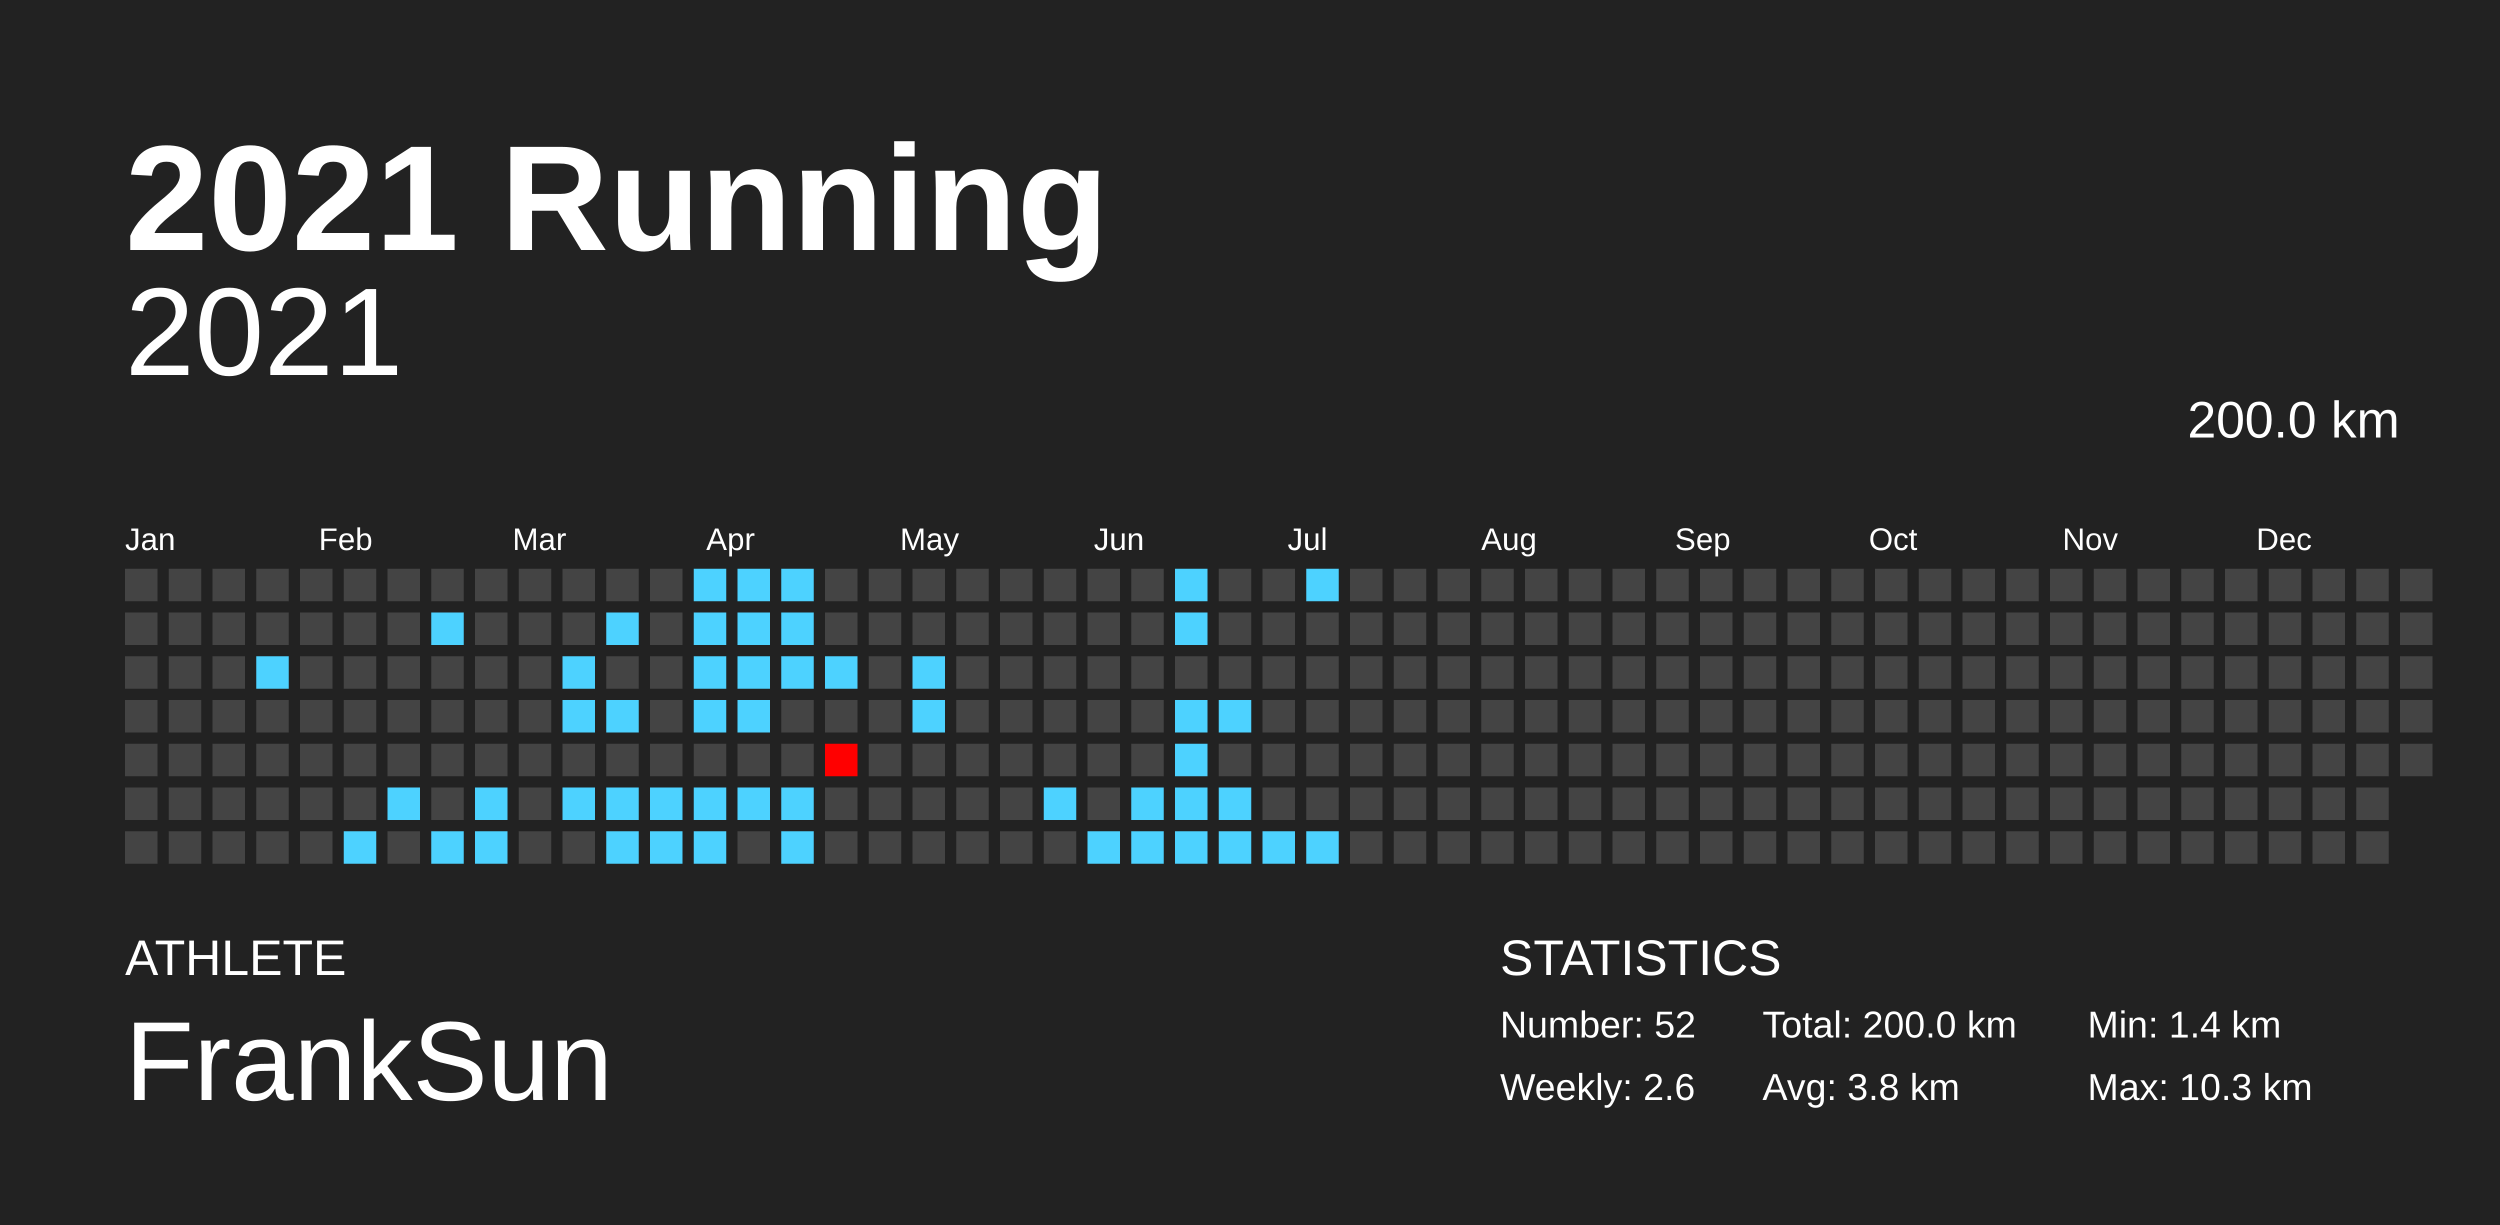
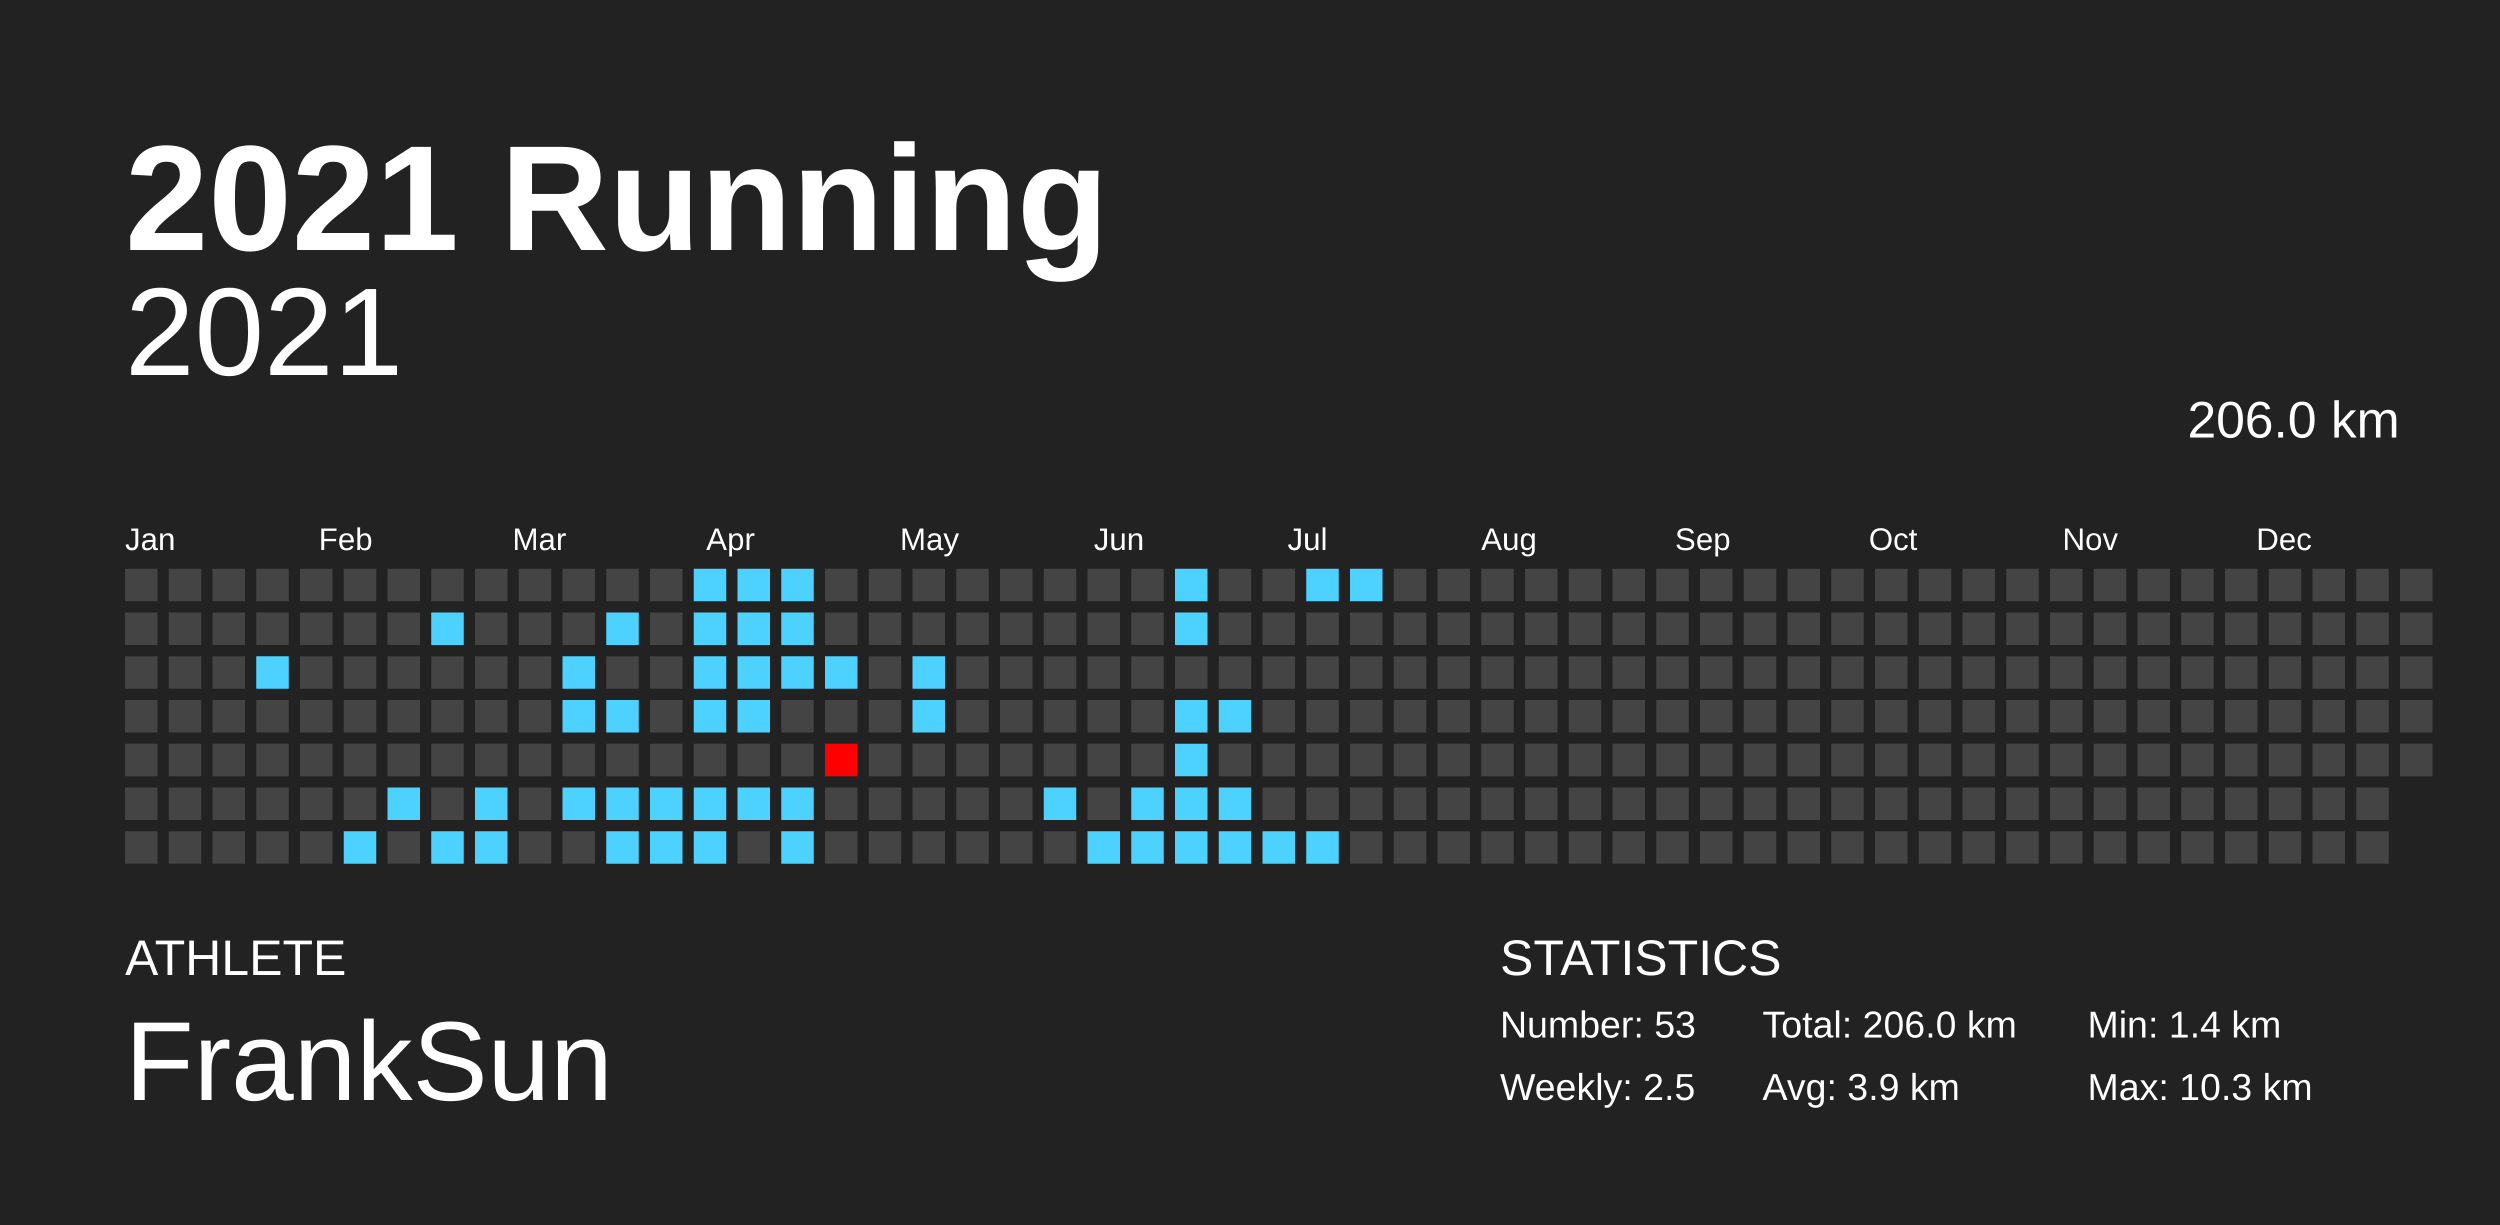
<svg xmlns="http://www.w3.org/2000/svg" baseProfile="full" height="98mm" version="1.1" viewBox="0,0,200,98" width="200mm">
  <defs />
  <rect fill="#222222" height="98" width="200" x="0" y="0" />
  <text fill="#FFFFFF" style="font-size:12px; font-family:Arial; font-weight:bold;" x="10" y="20">2021 Running</text>
  <text fill="#FFFFFF" style="font-size:4px; font-family:Arial" x="10" y="78">ATHLETE</text>
  <text fill="#FFFFFF" style="font-size:9px; font-family:Arial" x="10" y="88">FrankSun</text>
  <text fill="#FFFFFF" style="font-size:4px; font-family:Arial" x="120" y="78">STATISTICS</text>
-   <text fill="#FFFFFF" style="font-size:3px; font-family:Arial" x="120" y="83">Number: 52</text>
-   <text fill="#FFFFFF" style="font-size:3px; font-family:Arial" x="120" y="88">Weekly: 2.6</text>
-   <text fill="#FFFFFF" style="font-size:3px; font-family:Arial" x="141" y="83">Total: 200.0 km</text>
-   <text fill="#FFFFFF" style="font-size:3px; font-family:Arial" x="141" y="88">Avg: 3.8 km</text>
+   <text fill="#FFFFFF" style="font-size:3px; font-family:Arial" x="120" y="83">Number: 53</text>
+   <text fill="#FFFFFF" style="font-size:3px; font-family:Arial" x="120" y="88">Weekly: 2.5</text>
+   <text fill="#FFFFFF" style="font-size:3px; font-family:Arial" x="141" y="83">Total: 206.0 km</text>
+   <text fill="#FFFFFF" style="font-size:3px; font-family:Arial" x="141" y="88">Avg: 3.9 km</text>
  <text fill="#FFFFFF" style="font-size:3px; font-family:Arial" x="167" y="83">Min: 1.4 km</text>
  <text fill="#FFFFFF" style="font-size:3px; font-family:Arial" x="167" y="88">Max: 10.3 km</text>
  <text alignment-baseline="hanging" fill="#FFFFFF" style="font-size:10.0px; font-family:Arial;" x="10" y="30">2021</text>
-   <text alignment-baseline="hanging" fill="#FFFFFF" style="font-size:4.125px; font-family:Arial;" x="175" y="35">200.0 km</text>
+   <text alignment-baseline="hanging" fill="#FFFFFF" style="font-size:4.125px; font-family:Arial;" x="175" y="35">206.0 km</text>
  <text fill="#FFFFFF" style="font-size:2.5px; font-family:Arial" x="10.0" y="44">Jan</text>
  <text fill="#FFFFFF" style="font-size:2.5px; font-family:Arial" x="25.5" y="44">Feb</text>
  <text fill="#FFFFFF" style="font-size:2.5px; font-family:Arial" x="41.0" y="44">Mar</text>
  <text fill="#FFFFFF" style="font-size:2.5px; font-family:Arial" x="56.5" y="44">Apr</text>
  <text fill="#FFFFFF" style="font-size:2.5px; font-family:Arial" x="72.0" y="44">May</text>
  <text fill="#FFFFFF" style="font-size:2.5px; font-family:Arial" x="87.5" y="44">Jun</text>
  <text fill="#FFFFFF" style="font-size:2.5px; font-family:Arial" x="103.0" y="44">Jul</text>
  <text fill="#FFFFFF" style="font-size:2.5px; font-family:Arial" x="118.5" y="44">Aug</text>
  <text fill="#FFFFFF" style="font-size:2.5px; font-family:Arial" x="134.0" y="44">Sep</text>
  <text fill="#FFFFFF" style="font-size:2.5px; font-family:Arial" x="149.5" y="44">Oct</text>
  <text fill="#FFFFFF" style="font-size:2.5px; font-family:Arial" x="165.0" y="44">Nov</text>
  <text fill="#FFFFFF" style="font-size:2.5px; font-family:Arial" x="180.5" y="44">Dec</text>
  <rect fill="#444444" height="2.6" width="2.6" x="10.0" y="45.5" />
  <rect fill="#444444" height="2.6" width="2.6" x="10.0" y="49.0" />
  <rect fill="#444444" height="2.6" width="2.6" x="10.0" y="52.5" />
  <rect fill="#444444" height="2.6" width="2.6" x="10.0" y="56.0" />
  <rect fill="#444444" height="2.6" width="2.6" x="10.0" y="59.5" />
  <rect fill="#444444" height="2.6" width="2.6" x="10.0" y="63.0" />
  <rect fill="#444444" height="2.6" width="2.6" x="10.0" y="66.5" />
  <rect fill="#444444" height="2.6" width="2.6" x="13.5" y="45.5" />
  <rect fill="#444444" height="2.6" width="2.6" x="13.5" y="49.0" />
  <rect fill="#444444" height="2.6" width="2.6" x="13.5" y="52.5" />
  <rect fill="#444444" height="2.6" width="2.6" x="13.5" y="56.0" />
  <rect fill="#444444" height="2.6" width="2.6" x="13.5" y="59.5" />
  <rect fill="#444444" height="2.6" width="2.6" x="13.5" y="63.0" />
  <rect fill="#444444" height="2.6" width="2.6" x="13.5" y="66.5" />
  <rect fill="#444444" height="2.6" width="2.6" x="17.0" y="45.5" />
  <rect fill="#444444" height="2.6" width="2.6" x="17.0" y="49.0" />
  <rect fill="#444444" height="2.6" width="2.6" x="17.0" y="52.5" />
  <rect fill="#444444" height="2.6" width="2.6" x="17.0" y="56.0" />
  <rect fill="#444444" height="2.6" width="2.6" x="17.0" y="59.5" />
  <rect fill="#444444" height="2.6" width="2.6" x="17.0" y="63.0" />
  <rect fill="#444444" height="2.6" width="2.6" x="17.0" y="66.5" />
  <rect fill="#444444" height="2.6" width="2.6" x="20.5" y="45.5" />
  <rect fill="#444444" height="2.6" width="2.6" x="20.5" y="49.0" />
  <rect fill="#4dd2ff" height="2.6" width="2.6" x="20.5" y="52.5" />
  <rect fill="#444444" height="2.6" width="2.6" x="20.5" y="56.0" />
  <rect fill="#444444" height="2.6" width="2.6" x="20.5" y="59.5" />
  <rect fill="#444444" height="2.6" width="2.6" x="20.5" y="63.0" />
  <rect fill="#444444" height="2.6" width="2.6" x="20.5" y="66.5" />
  <rect fill="#444444" height="2.6" width="2.6" x="24.0" y="45.5" />
  <rect fill="#444444" height="2.6" width="2.6" x="24.0" y="49.0" />
  <rect fill="#444444" height="2.6" width="2.6" x="24.0" y="52.5" />
  <rect fill="#444444" height="2.6" width="2.6" x="24.0" y="56.0" />
  <rect fill="#444444" height="2.6" width="2.6" x="24.0" y="59.5" />
  <rect fill="#444444" height="2.6" width="2.6" x="24.0" y="63.0" />
  <rect fill="#444444" height="2.6" width="2.6" x="24.0" y="66.5" />
  <rect fill="#444444" height="2.6" width="2.6" x="27.5" y="45.5" />
  <rect fill="#444444" height="2.6" width="2.6" x="27.5" y="49.0" />
  <rect fill="#444444" height="2.6" width="2.6" x="27.5" y="52.5" />
  <rect fill="#444444" height="2.6" width="2.6" x="27.5" y="56.0" />
  <rect fill="#444444" height="2.6" width="2.6" x="27.5" y="59.5" />
  <rect fill="#444444" height="2.6" width="2.6" x="27.5" y="63.0" />
  <rect fill="#4dd2ff" height="2.6" width="2.6" x="27.5" y="66.5" />
  <rect fill="#444444" height="2.6" width="2.6" x="31.0" y="45.5" />
  <rect fill="#444444" height="2.6" width="2.6" x="31.0" y="49.0" />
  <rect fill="#444444" height="2.6" width="2.6" x="31.0" y="52.5" />
  <rect fill="#444444" height="2.6" width="2.6" x="31.0" y="56.0" />
  <rect fill="#444444" height="2.6" width="2.6" x="31.0" y="59.5" />
  <rect fill="#4dd2ff" height="2.6" width="2.6" x="31.0" y="63.0" />
  <rect fill="#444444" height="2.6" width="2.6" x="31.0" y="66.5" />
  <rect fill="#444444" height="2.6" width="2.6" x="34.5" y="45.5" />
  <rect fill="#4dd2ff" height="2.6" width="2.6" x="34.5" y="49.0" />
  <rect fill="#444444" height="2.6" width="2.6" x="34.5" y="52.5" />
  <rect fill="#444444" height="2.6" width="2.6" x="34.5" y="56.0" />
  <rect fill="#444444" height="2.6" width="2.6" x="34.5" y="59.5" />
  <rect fill="#444444" height="2.6" width="2.6" x="34.5" y="63.0" />
  <rect fill="#4dd2ff" height="2.6" width="2.6" x="34.5" y="66.5" />
  <rect fill="#444444" height="2.6" width="2.6" x="38.0" y="45.5" />
  <rect fill="#444444" height="2.6" width="2.6" x="38.0" y="49.0" />
  <rect fill="#444444" height="2.6" width="2.6" x="38.0" y="52.5" />
  <rect fill="#444444" height="2.6" width="2.6" x="38.0" y="56.0" />
  <rect fill="#444444" height="2.6" width="2.6" x="38.0" y="59.5" />
  <rect fill="#4dd2ff" height="2.6" width="2.6" x="38.0" y="63.0" />
  <rect fill="#4dd2ff" height="2.6" width="2.6" x="38.0" y="66.5" />
  <rect fill="#444444" height="2.6" width="2.6" x="41.5" y="45.5" />
  <rect fill="#444444" height="2.6" width="2.6" x="41.5" y="49.0" />
  <rect fill="#444444" height="2.6" width="2.6" x="41.5" y="52.5" />
  <rect fill="#444444" height="2.6" width="2.6" x="41.5" y="56.0" />
  <rect fill="#444444" height="2.6" width="2.6" x="41.5" y="59.5" />
  <rect fill="#444444" height="2.6" width="2.6" x="41.5" y="63.0" />
  <rect fill="#444444" height="2.6" width="2.6" x="41.5" y="66.5" />
  <rect fill="#444444" height="2.6" width="2.6" x="45.0" y="45.5" />
  <rect fill="#444444" height="2.6" width="2.6" x="45.0" y="49.0" />
  <rect fill="#4dd2ff" height="2.6" width="2.6" x="45.0" y="52.5" />
  <rect fill="#4dd2ff" height="2.6" width="2.6" x="45.0" y="56.0" />
  <rect fill="#444444" height="2.6" width="2.6" x="45.0" y="59.5" />
  <rect fill="#4dd2ff" height="2.6" width="2.6" x="45.0" y="63.0" />
  <rect fill="#444444" height="2.6" width="2.6" x="45.0" y="66.5" />
  <rect fill="#444444" height="2.6" width="2.6" x="48.5" y="45.5" />
  <rect fill="#4dd2ff" height="2.6" width="2.6" x="48.5" y="49.0" />
  <rect fill="#444444" height="2.6" width="2.6" x="48.5" y="52.5" />
  <rect fill="#4dd2ff" height="2.6" width="2.6" x="48.5" y="56.0" />
  <rect fill="#444444" height="2.6" width="2.6" x="48.5" y="59.5" />
  <rect fill="#4dd2ff" height="2.6" width="2.6" x="48.5" y="63.0" />
  <rect fill="#4dd2ff" height="2.6" width="2.6" x="48.5" y="66.5" />
  <rect fill="#444444" height="2.6" width="2.6" x="52.0" y="45.5" />
  <rect fill="#444444" height="2.6" width="2.6" x="52.0" y="49.0" />
  <rect fill="#444444" height="2.6" width="2.6" x="52.0" y="52.5" />
  <rect fill="#444444" height="2.6" width="2.6" x="52.0" y="56.0" />
  <rect fill="#444444" height="2.6" width="2.6" x="52.0" y="59.5" />
  <rect fill="#4dd2ff" height="2.6" width="2.6" x="52.0" y="63.0" />
  <rect fill="#4dd2ff" height="2.6" width="2.6" x="52.0" y="66.5" />
  <rect fill="#4dd2ff" height="2.6" width="2.6" x="55.5" y="45.5" />
  <rect fill="#4dd2ff" height="2.6" width="2.6" x="55.5" y="49.0" />
  <rect fill="#4dd2ff" height="2.6" width="2.6" x="55.5" y="52.5" />
  <rect fill="#4dd2ff" height="2.6" width="2.6" x="55.5" y="56.0" />
  <rect fill="#444444" height="2.6" width="2.6" x="55.5" y="59.5" />
  <rect fill="#4dd2ff" height="2.6" width="2.6" x="55.5" y="63.0" />
  <rect fill="#4dd2ff" height="2.6" width="2.6" x="55.5" y="66.5" />
  <rect fill="#4dd2ff" height="2.6" width="2.6" x="59.0" y="45.5" />
  <rect fill="#4dd2ff" height="2.6" width="2.6" x="59.0" y="49.0" />
  <rect fill="#4dd2ff" height="2.6" width="2.6" x="59.0" y="52.5" />
  <rect fill="#4dd2ff" height="2.6" width="2.6" x="59.0" y="56.0" />
  <rect fill="#444444" height="2.6" width="2.6" x="59.0" y="59.5" />
  <rect fill="#4dd2ff" height="2.6" width="2.6" x="59.0" y="63.0" />
  <rect fill="#444444" height="2.6" width="2.6" x="59.0" y="66.5" />
  <rect fill="#4dd2ff" height="2.6" width="2.6" x="62.5" y="45.5" />
  <rect fill="#4dd2ff" height="2.6" width="2.6" x="62.5" y="49.0" />
  <rect fill="#4dd2ff" height="2.6" width="2.6" x="62.5" y="52.5" />
  <rect fill="#444444" height="2.6" width="2.6" x="62.5" y="56.0" />
  <rect fill="#444444" height="2.6" width="2.6" x="62.5" y="59.5" />
  <rect fill="#4dd2ff" height="2.6" width="2.6" x="62.5" y="63.0" />
  <rect fill="#4dd2ff" height="2.6" width="2.6" x="62.5" y="66.5" />
  <rect fill="#444444" height="2.6" width="2.6" x="66.0" y="45.5" />
  <rect fill="#444444" height="2.6" width="2.6" x="66.0" y="49.0" />
  <rect fill="#4dd2ff" height="2.6" width="2.6" x="66.0" y="52.5" />
  <rect fill="#444444" height="2.6" width="2.6" x="66.0" y="56.0" />
  <rect fill="#ff0000" height="2.6" width="2.6" x="66.0" y="59.5" />
  <rect fill="#444444" height="2.6" width="2.6" x="66.0" y="63.0" />
  <rect fill="#444444" height="2.6" width="2.6" x="66.0" y="66.5" />
  <rect fill="#444444" height="2.6" width="2.6" x="69.5" y="45.5" />
  <rect fill="#444444" height="2.6" width="2.6" x="69.5" y="49.0" />
  <rect fill="#444444" height="2.6" width="2.6" x="69.5" y="52.5" />
  <rect fill="#444444" height="2.6" width="2.6" x="69.5" y="56.0" />
  <rect fill="#444444" height="2.6" width="2.6" x="69.5" y="59.5" />
  <rect fill="#444444" height="2.6" width="2.6" x="69.5" y="63.0" />
  <rect fill="#444444" height="2.6" width="2.6" x="69.5" y="66.5" />
  <rect fill="#444444" height="2.6" width="2.6" x="73.0" y="45.5" />
  <rect fill="#444444" height="2.6" width="2.6" x="73.0" y="49.0" />
  <rect fill="#4dd2ff" height="2.6" width="2.6" x="73.0" y="52.5" />
  <rect fill="#4dd2ff" height="2.6" width="2.6" x="73.0" y="56.0" />
  <rect fill="#444444" height="2.6" width="2.6" x="73.0" y="59.5" />
  <rect fill="#444444" height="2.6" width="2.6" x="73.0" y="63.0" />
  <rect fill="#444444" height="2.6" width="2.6" x="73.0" y="66.5" />
  <rect fill="#444444" height="2.6" width="2.6" x="76.5" y="45.5" />
  <rect fill="#444444" height="2.6" width="2.6" x="76.5" y="49.0" />
  <rect fill="#444444" height="2.6" width="2.6" x="76.5" y="52.5" />
  <rect fill="#444444" height="2.6" width="2.6" x="76.5" y="56.0" />
  <rect fill="#444444" height="2.6" width="2.6" x="76.5" y="59.5" />
  <rect fill="#444444" height="2.6" width="2.6" x="76.5" y="63.0" />
  <rect fill="#444444" height="2.6" width="2.6" x="76.5" y="66.5" />
  <rect fill="#444444" height="2.6" width="2.6" x="80.0" y="45.5" />
  <rect fill="#444444" height="2.6" width="2.6" x="80.0" y="49.0" />
  <rect fill="#444444" height="2.6" width="2.6" x="80.0" y="52.5" />
  <rect fill="#444444" height="2.6" width="2.6" x="80.0" y="56.0" />
  <rect fill="#444444" height="2.6" width="2.6" x="80.0" y="59.5" />
  <rect fill="#444444" height="2.6" width="2.6" x="80.0" y="63.0" />
  <rect fill="#444444" height="2.6" width="2.6" x="80.0" y="66.5" />
  <rect fill="#444444" height="2.6" width="2.6" x="83.5" y="45.5" />
  <rect fill="#444444" height="2.6" width="2.6" x="83.5" y="49.0" />
  <rect fill="#444444" height="2.6" width="2.6" x="83.5" y="52.5" />
  <rect fill="#444444" height="2.6" width="2.6" x="83.5" y="56.0" />
  <rect fill="#444444" height="2.6" width="2.6" x="83.5" y="59.5" />
  <rect fill="#4dd2ff" height="2.6" width="2.6" x="83.5" y="63.0" />
  <rect fill="#444444" height="2.6" width="2.6" x="83.5" y="66.5" />
  <rect fill="#444444" height="2.6" width="2.6" x="87.0" y="45.5" />
  <rect fill="#444444" height="2.6" width="2.6" x="87.0" y="49.0" />
  <rect fill="#444444" height="2.6" width="2.6" x="87.0" y="52.5" />
  <rect fill="#444444" height="2.6" width="2.6" x="87.0" y="56.0" />
  <rect fill="#444444" height="2.6" width="2.6" x="87.0" y="59.5" />
  <rect fill="#444444" height="2.6" width="2.6" x="87.0" y="63.0" />
  <rect fill="#4dd2ff" height="2.6" width="2.6" x="87.0" y="66.5" />
  <rect fill="#444444" height="2.6" width="2.6" x="90.5" y="45.5" />
  <rect fill="#444444" height="2.6" width="2.6" x="90.5" y="49.0" />
  <rect fill="#444444" height="2.6" width="2.6" x="90.5" y="52.5" />
  <rect fill="#444444" height="2.6" width="2.6" x="90.5" y="56.0" />
  <rect fill="#444444" height="2.6" width="2.6" x="90.5" y="59.5" />
  <rect fill="#4dd2ff" height="2.6" width="2.6" x="90.5" y="63.0" />
  <rect fill="#4dd2ff" height="2.6" width="2.6" x="90.5" y="66.5" />
  <rect fill="#4dd2ff" height="2.6" width="2.6" x="94.0" y="45.5" />
  <rect fill="#4dd2ff" height="2.6" width="2.6" x="94.0" y="49.0" />
  <rect fill="#444444" height="2.6" width="2.6" x="94.0" y="52.5" />
  <rect fill="#4dd2ff" height="2.6" width="2.6" x="94.0" y="56.0" />
  <rect fill="#4dd2ff" height="2.6" width="2.6" x="94.0" y="59.5" />
  <rect fill="#4dd2ff" height="2.6" width="2.6" x="94.0" y="63.0" />
  <rect fill="#4dd2ff" height="2.6" width="2.6" x="94.0" y="66.5" />
  <rect fill="#444444" height="2.6" width="2.6" x="97.5" y="45.5" />
  <rect fill="#444444" height="2.6" width="2.6" x="97.5" y="49.0" />
  <rect fill="#444444" height="2.6" width="2.6" x="97.5" y="52.5" />
  <rect fill="#4dd2ff" height="2.6" width="2.6" x="97.5" y="56.0" />
  <rect fill="#444444" height="2.6" width="2.6" x="97.5" y="59.5" />
  <rect fill="#4dd2ff" height="2.6" width="2.6" x="97.5" y="63.0" />
  <rect fill="#4dd2ff" height="2.6" width="2.6" x="97.5" y="66.5" />
  <rect fill="#444444" height="2.6" width="2.6" x="101.0" y="45.5" />
  <rect fill="#444444" height="2.6" width="2.6" x="101.0" y="49.0" />
  <rect fill="#444444" height="2.6" width="2.6" x="101.0" y="52.5" />
  <rect fill="#444444" height="2.6" width="2.6" x="101.0" y="56.0" />
  <rect fill="#444444" height="2.6" width="2.6" x="101.0" y="59.5" />
  <rect fill="#444444" height="2.6" width="2.6" x="101.0" y="63.0" />
  <rect fill="#4dd2ff" height="2.6" width="2.6" x="101.0" y="66.5" />
  <rect fill="#4dd2ff" height="2.6" width="2.6" x="104.5" y="45.5" />
  <rect fill="#444444" height="2.6" width="2.6" x="104.5" y="49.0" />
  <rect fill="#444444" height="2.6" width="2.6" x="104.5" y="52.5" />
  <rect fill="#444444" height="2.6" width="2.6" x="104.5" y="56.0" />
  <rect fill="#444444" height="2.6" width="2.6" x="104.5" y="59.5" />
  <rect fill="#444444" height="2.6" width="2.6" x="104.5" y="63.0" />
  <rect fill="#4dd2ff" height="2.6" width="2.6" x="104.5" y="66.5" />
-   <rect fill="#444444" height="2.6" width="2.6" x="108.0" y="45.5" />
+   <rect fill="#4dd2ff" height="2.6" width="2.6" x="108.0" y="45.5" />
  <rect fill="#444444" height="2.6" width="2.6" x="108.0" y="49.0" />
  <rect fill="#444444" height="2.6" width="2.6" x="108.0" y="52.5" />
  <rect fill="#444444" height="2.6" width="2.6" x="108.0" y="56.0" />
  <rect fill="#444444" height="2.6" width="2.6" x="108.0" y="59.5" />
  <rect fill="#444444" height="2.6" width="2.6" x="108.0" y="63.0" />
  <rect fill="#444444" height="2.6" width="2.6" x="108.0" y="66.5" />
  <rect fill="#444444" height="2.6" width="2.6" x="111.5" y="45.5" />
  <rect fill="#444444" height="2.6" width="2.6" x="111.5" y="49.0" />
  <rect fill="#444444" height="2.6" width="2.6" x="111.5" y="52.5" />
  <rect fill="#444444" height="2.6" width="2.6" x="111.5" y="56.0" />
  <rect fill="#444444" height="2.6" width="2.6" x="111.5" y="59.5" />
  <rect fill="#444444" height="2.6" width="2.6" x="111.5" y="63.0" />
  <rect fill="#444444" height="2.6" width="2.6" x="111.5" y="66.5" />
  <rect fill="#444444" height="2.6" width="2.6" x="115.0" y="45.5" />
  <rect fill="#444444" height="2.6" width="2.6" x="115.0" y="49.0" />
  <rect fill="#444444" height="2.6" width="2.6" x="115.0" y="52.5" />
  <rect fill="#444444" height="2.6" width="2.6" x="115.0" y="56.0" />
  <rect fill="#444444" height="2.6" width="2.6" x="115.0" y="59.5" />
  <rect fill="#444444" height="2.6" width="2.6" x="115.0" y="63.0" />
  <rect fill="#444444" height="2.6" width="2.6" x="115.0" y="66.5" />
  <rect fill="#444444" height="2.6" width="2.6" x="118.5" y="45.5" />
  <rect fill="#444444" height="2.6" width="2.6" x="118.5" y="49.0" />
  <rect fill="#444444" height="2.6" width="2.6" x="118.5" y="52.5" />
  <rect fill="#444444" height="2.6" width="2.6" x="118.5" y="56.0" />
  <rect fill="#444444" height="2.6" width="2.6" x="118.5" y="59.5" />
  <rect fill="#444444" height="2.6" width="2.6" x="118.5" y="63.0" />
  <rect fill="#444444" height="2.6" width="2.6" x="118.5" y="66.5" />
  <rect fill="#444444" height="2.6" width="2.6" x="122.0" y="45.5" />
  <rect fill="#444444" height="2.6" width="2.6" x="122.0" y="49.0" />
  <rect fill="#444444" height="2.6" width="2.6" x="122.0" y="52.5" />
  <rect fill="#444444" height="2.6" width="2.6" x="122.0" y="56.0" />
  <rect fill="#444444" height="2.6" width="2.6" x="122.0" y="59.5" />
  <rect fill="#444444" height="2.6" width="2.6" x="122.0" y="63.0" />
  <rect fill="#444444" height="2.6" width="2.6" x="122.0" y="66.5" />
  <rect fill="#444444" height="2.6" width="2.6" x="125.5" y="45.5" />
  <rect fill="#444444" height="2.6" width="2.6" x="125.5" y="49.0" />
  <rect fill="#444444" height="2.6" width="2.6" x="125.5" y="52.5" />
  <rect fill="#444444" height="2.6" width="2.6" x="125.5" y="56.0" />
  <rect fill="#444444" height="2.6" width="2.6" x="125.5" y="59.5" />
  <rect fill="#444444" height="2.6" width="2.6" x="125.5" y="63.0" />
  <rect fill="#444444" height="2.6" width="2.6" x="125.5" y="66.5" />
  <rect fill="#444444" height="2.6" width="2.6" x="129.0" y="45.5" />
  <rect fill="#444444" height="2.6" width="2.6" x="129.0" y="49.0" />
  <rect fill="#444444" height="2.6" width="2.6" x="129.0" y="52.5" />
  <rect fill="#444444" height="2.6" width="2.6" x="129.0" y="56.0" />
  <rect fill="#444444" height="2.6" width="2.6" x="129.0" y="59.5" />
  <rect fill="#444444" height="2.6" width="2.6" x="129.0" y="63.0" />
  <rect fill="#444444" height="2.6" width="2.6" x="129.0" y="66.5" />
  <rect fill="#444444" height="2.6" width="2.6" x="132.5" y="45.5" />
  <rect fill="#444444" height="2.6" width="2.6" x="132.5" y="49.0" />
  <rect fill="#444444" height="2.6" width="2.6" x="132.5" y="52.5" />
  <rect fill="#444444" height="2.6" width="2.6" x="132.5" y="56.0" />
  <rect fill="#444444" height="2.6" width="2.6" x="132.5" y="59.5" />
  <rect fill="#444444" height="2.6" width="2.6" x="132.5" y="63.0" />
  <rect fill="#444444" height="2.6" width="2.6" x="132.5" y="66.5" />
  <rect fill="#444444" height="2.6" width="2.6" x="136.0" y="45.5" />
  <rect fill="#444444" height="2.6" width="2.6" x="136.0" y="49.0" />
  <rect fill="#444444" height="2.6" width="2.6" x="136.0" y="52.5" />
  <rect fill="#444444" height="2.6" width="2.6" x="136.0" y="56.0" />
  <rect fill="#444444" height="2.6" width="2.6" x="136.0" y="59.5" />
  <rect fill="#444444" height="2.6" width="2.6" x="136.0" y="63.0" />
  <rect fill="#444444" height="2.6" width="2.6" x="136.0" y="66.5" />
  <rect fill="#444444" height="2.6" width="2.6" x="139.5" y="45.5" />
  <rect fill="#444444" height="2.6" width="2.6" x="139.5" y="49.0" />
  <rect fill="#444444" height="2.6" width="2.6" x="139.5" y="52.5" />
  <rect fill="#444444" height="2.6" width="2.6" x="139.5" y="56.0" />
  <rect fill="#444444" height="2.6" width="2.6" x="139.5" y="59.5" />
  <rect fill="#444444" height="2.6" width="2.6" x="139.5" y="63.0" />
  <rect fill="#444444" height="2.6" width="2.6" x="139.5" y="66.5" />
  <rect fill="#444444" height="2.6" width="2.6" x="143.0" y="45.5" />
  <rect fill="#444444" height="2.6" width="2.6" x="143.0" y="49.0" />
  <rect fill="#444444" height="2.6" width="2.6" x="143.0" y="52.5" />
  <rect fill="#444444" height="2.6" width="2.6" x="143.0" y="56.0" />
  <rect fill="#444444" height="2.6" width="2.6" x="143.0" y="59.5" />
  <rect fill="#444444" height="2.6" width="2.6" x="143.0" y="63.0" />
  <rect fill="#444444" height="2.6" width="2.6" x="143.0" y="66.5" />
  <rect fill="#444444" height="2.6" width="2.6" x="146.5" y="45.5" />
  <rect fill="#444444" height="2.6" width="2.6" x="146.5" y="49.0" />
  <rect fill="#444444" height="2.6" width="2.6" x="146.5" y="52.5" />
  <rect fill="#444444" height="2.6" width="2.6" x="146.5" y="56.0" />
  <rect fill="#444444" height="2.6" width="2.6" x="146.5" y="59.5" />
  <rect fill="#444444" height="2.6" width="2.6" x="146.5" y="63.0" />
  <rect fill="#444444" height="2.6" width="2.6" x="146.5" y="66.5" />
  <rect fill="#444444" height="2.6" width="2.6" x="150.0" y="45.5" />
  <rect fill="#444444" height="2.6" width="2.6" x="150.0" y="49.0" />
  <rect fill="#444444" height="2.6" width="2.6" x="150.0" y="52.5" />
  <rect fill="#444444" height="2.6" width="2.6" x="150.0" y="56.0" />
  <rect fill="#444444" height="2.6" width="2.6" x="150.0" y="59.5" />
  <rect fill="#444444" height="2.6" width="2.6" x="150.0" y="63.0" />
  <rect fill="#444444" height="2.6" width="2.6" x="150.0" y="66.5" />
  <rect fill="#444444" height="2.6" width="2.6" x="153.5" y="45.5" />
  <rect fill="#444444" height="2.6" width="2.6" x="153.5" y="49.0" />
  <rect fill="#444444" height="2.6" width="2.6" x="153.5" y="52.5" />
  <rect fill="#444444" height="2.6" width="2.6" x="153.5" y="56.0" />
  <rect fill="#444444" height="2.6" width="2.6" x="153.5" y="59.5" />
  <rect fill="#444444" height="2.6" width="2.6" x="153.5" y="63.0" />
  <rect fill="#444444" height="2.6" width="2.6" x="153.5" y="66.5" />
  <rect fill="#444444" height="2.6" width="2.6" x="157.0" y="45.5" />
  <rect fill="#444444" height="2.6" width="2.6" x="157.0" y="49.0" />
  <rect fill="#444444" height="2.6" width="2.6" x="157.0" y="52.5" />
  <rect fill="#444444" height="2.6" width="2.6" x="157.0" y="56.0" />
  <rect fill="#444444" height="2.6" width="2.6" x="157.0" y="59.5" />
  <rect fill="#444444" height="2.6" width="2.6" x="157.0" y="63.0" />
  <rect fill="#444444" height="2.6" width="2.6" x="157.0" y="66.5" />
  <rect fill="#444444" height="2.6" width="2.6" x="160.5" y="45.5" />
  <rect fill="#444444" height="2.6" width="2.6" x="160.5" y="49.0" />
  <rect fill="#444444" height="2.6" width="2.6" x="160.5" y="52.5" />
  <rect fill="#444444" height="2.6" width="2.6" x="160.5" y="56.0" />
  <rect fill="#444444" height="2.6" width="2.6" x="160.5" y="59.5" />
  <rect fill="#444444" height="2.6" width="2.6" x="160.5" y="63.0" />
  <rect fill="#444444" height="2.6" width="2.6" x="160.5" y="66.5" />
  <rect fill="#444444" height="2.6" width="2.6" x="164.0" y="45.5" />
  <rect fill="#444444" height="2.6" width="2.6" x="164.0" y="49.0" />
  <rect fill="#444444" height="2.6" width="2.6" x="164.0" y="52.5" />
  <rect fill="#444444" height="2.6" width="2.6" x="164.0" y="56.0" />
  <rect fill="#444444" height="2.6" width="2.6" x="164.0" y="59.5" />
  <rect fill="#444444" height="2.6" width="2.6" x="164.0" y="63.0" />
  <rect fill="#444444" height="2.6" width="2.6" x="164.0" y="66.5" />
  <rect fill="#444444" height="2.6" width="2.6" x="167.5" y="45.5" />
  <rect fill="#444444" height="2.6" width="2.6" x="167.5" y="49.0" />
  <rect fill="#444444" height="2.6" width="2.6" x="167.5" y="52.5" />
  <rect fill="#444444" height="2.6" width="2.6" x="167.5" y="56.0" />
  <rect fill="#444444" height="2.6" width="2.6" x="167.5" y="59.5" />
  <rect fill="#444444" height="2.6" width="2.6" x="167.5" y="63.0" />
  <rect fill="#444444" height="2.6" width="2.6" x="167.5" y="66.5" />
  <rect fill="#444444" height="2.6" width="2.6" x="171.0" y="45.5" />
  <rect fill="#444444" height="2.6" width="2.6" x="171.0" y="49.0" />
  <rect fill="#444444" height="2.6" width="2.6" x="171.0" y="52.5" />
  <rect fill="#444444" height="2.6" width="2.6" x="171.0" y="56.0" />
  <rect fill="#444444" height="2.6" width="2.6" x="171.0" y="59.5" />
  <rect fill="#444444" height="2.6" width="2.6" x="171.0" y="63.0" />
  <rect fill="#444444" height="2.6" width="2.6" x="171.0" y="66.5" />
  <rect fill="#444444" height="2.6" width="2.6" x="174.5" y="45.5" />
  <rect fill="#444444" height="2.6" width="2.6" x="174.5" y="49.0" />
  <rect fill="#444444" height="2.6" width="2.6" x="174.5" y="52.5" />
  <rect fill="#444444" height="2.6" width="2.6" x="174.5" y="56.0" />
  <rect fill="#444444" height="2.6" width="2.6" x="174.5" y="59.5" />
  <rect fill="#444444" height="2.6" width="2.6" x="174.5" y="63.0" />
  <rect fill="#444444" height="2.6" width="2.6" x="174.5" y="66.5" />
  <rect fill="#444444" height="2.6" width="2.6" x="178.0" y="45.5" />
  <rect fill="#444444" height="2.6" width="2.6" x="178.0" y="49.0" />
  <rect fill="#444444" height="2.6" width="2.6" x="178.0" y="52.5" />
  <rect fill="#444444" height="2.6" width="2.6" x="178.0" y="56.0" />
  <rect fill="#444444" height="2.6" width="2.6" x="178.0" y="59.5" />
  <rect fill="#444444" height="2.6" width="2.6" x="178.0" y="63.0" />
  <rect fill="#444444" height="2.6" width="2.6" x="178.0" y="66.5" />
  <rect fill="#444444" height="2.6" width="2.6" x="181.5" y="45.5" />
  <rect fill="#444444" height="2.6" width="2.6" x="181.5" y="49.0" />
  <rect fill="#444444" height="2.6" width="2.6" x="181.5" y="52.5" />
  <rect fill="#444444" height="2.6" width="2.6" x="181.5" y="56.0" />
  <rect fill="#444444" height="2.6" width="2.6" x="181.5" y="59.5" />
  <rect fill="#444444" height="2.6" width="2.6" x="181.5" y="63.0" />
  <rect fill="#444444" height="2.6" width="2.6" x="181.5" y="66.5" />
  <rect fill="#444444" height="2.6" width="2.6" x="185.0" y="45.5" />
  <rect fill="#444444" height="2.6" width="2.6" x="185.0" y="49.0" />
  <rect fill="#444444" height="2.6" width="2.6" x="185.0" y="52.5" />
  <rect fill="#444444" height="2.6" width="2.6" x="185.0" y="56.0" />
  <rect fill="#444444" height="2.6" width="2.6" x="185.0" y="59.5" />
  <rect fill="#444444" height="2.6" width="2.6" x="185.0" y="63.0" />
  <rect fill="#444444" height="2.6" width="2.6" x="185.0" y="66.5" />
  <rect fill="#444444" height="2.6" width="2.6" x="188.5" y="45.5" />
  <rect fill="#444444" height="2.6" width="2.6" x="188.5" y="49.0" />
  <rect fill="#444444" height="2.6" width="2.6" x="188.5" y="52.5" />
  <rect fill="#444444" height="2.6" width="2.6" x="188.5" y="56.0" />
  <rect fill="#444444" height="2.6" width="2.6" x="188.5" y="59.5" />
  <rect fill="#444444" height="2.6" width="2.6" x="188.5" y="63.0" />
  <rect fill="#444444" height="2.6" width="2.6" x="188.5" y="66.5" />
  <rect fill="#444444" height="2.6" width="2.6" x="192.0" y="45.5" />
  <rect fill="#444444" height="2.6" width="2.6" x="192.0" y="49.0" />
  <rect fill="#444444" height="2.6" width="2.6" x="192.0" y="52.5" />
  <rect fill="#444444" height="2.6" width="2.6" x="192.0" y="56.0" />
  <rect fill="#444444" height="2.6" width="2.6" x="192.0" y="59.5" />
</svg>
